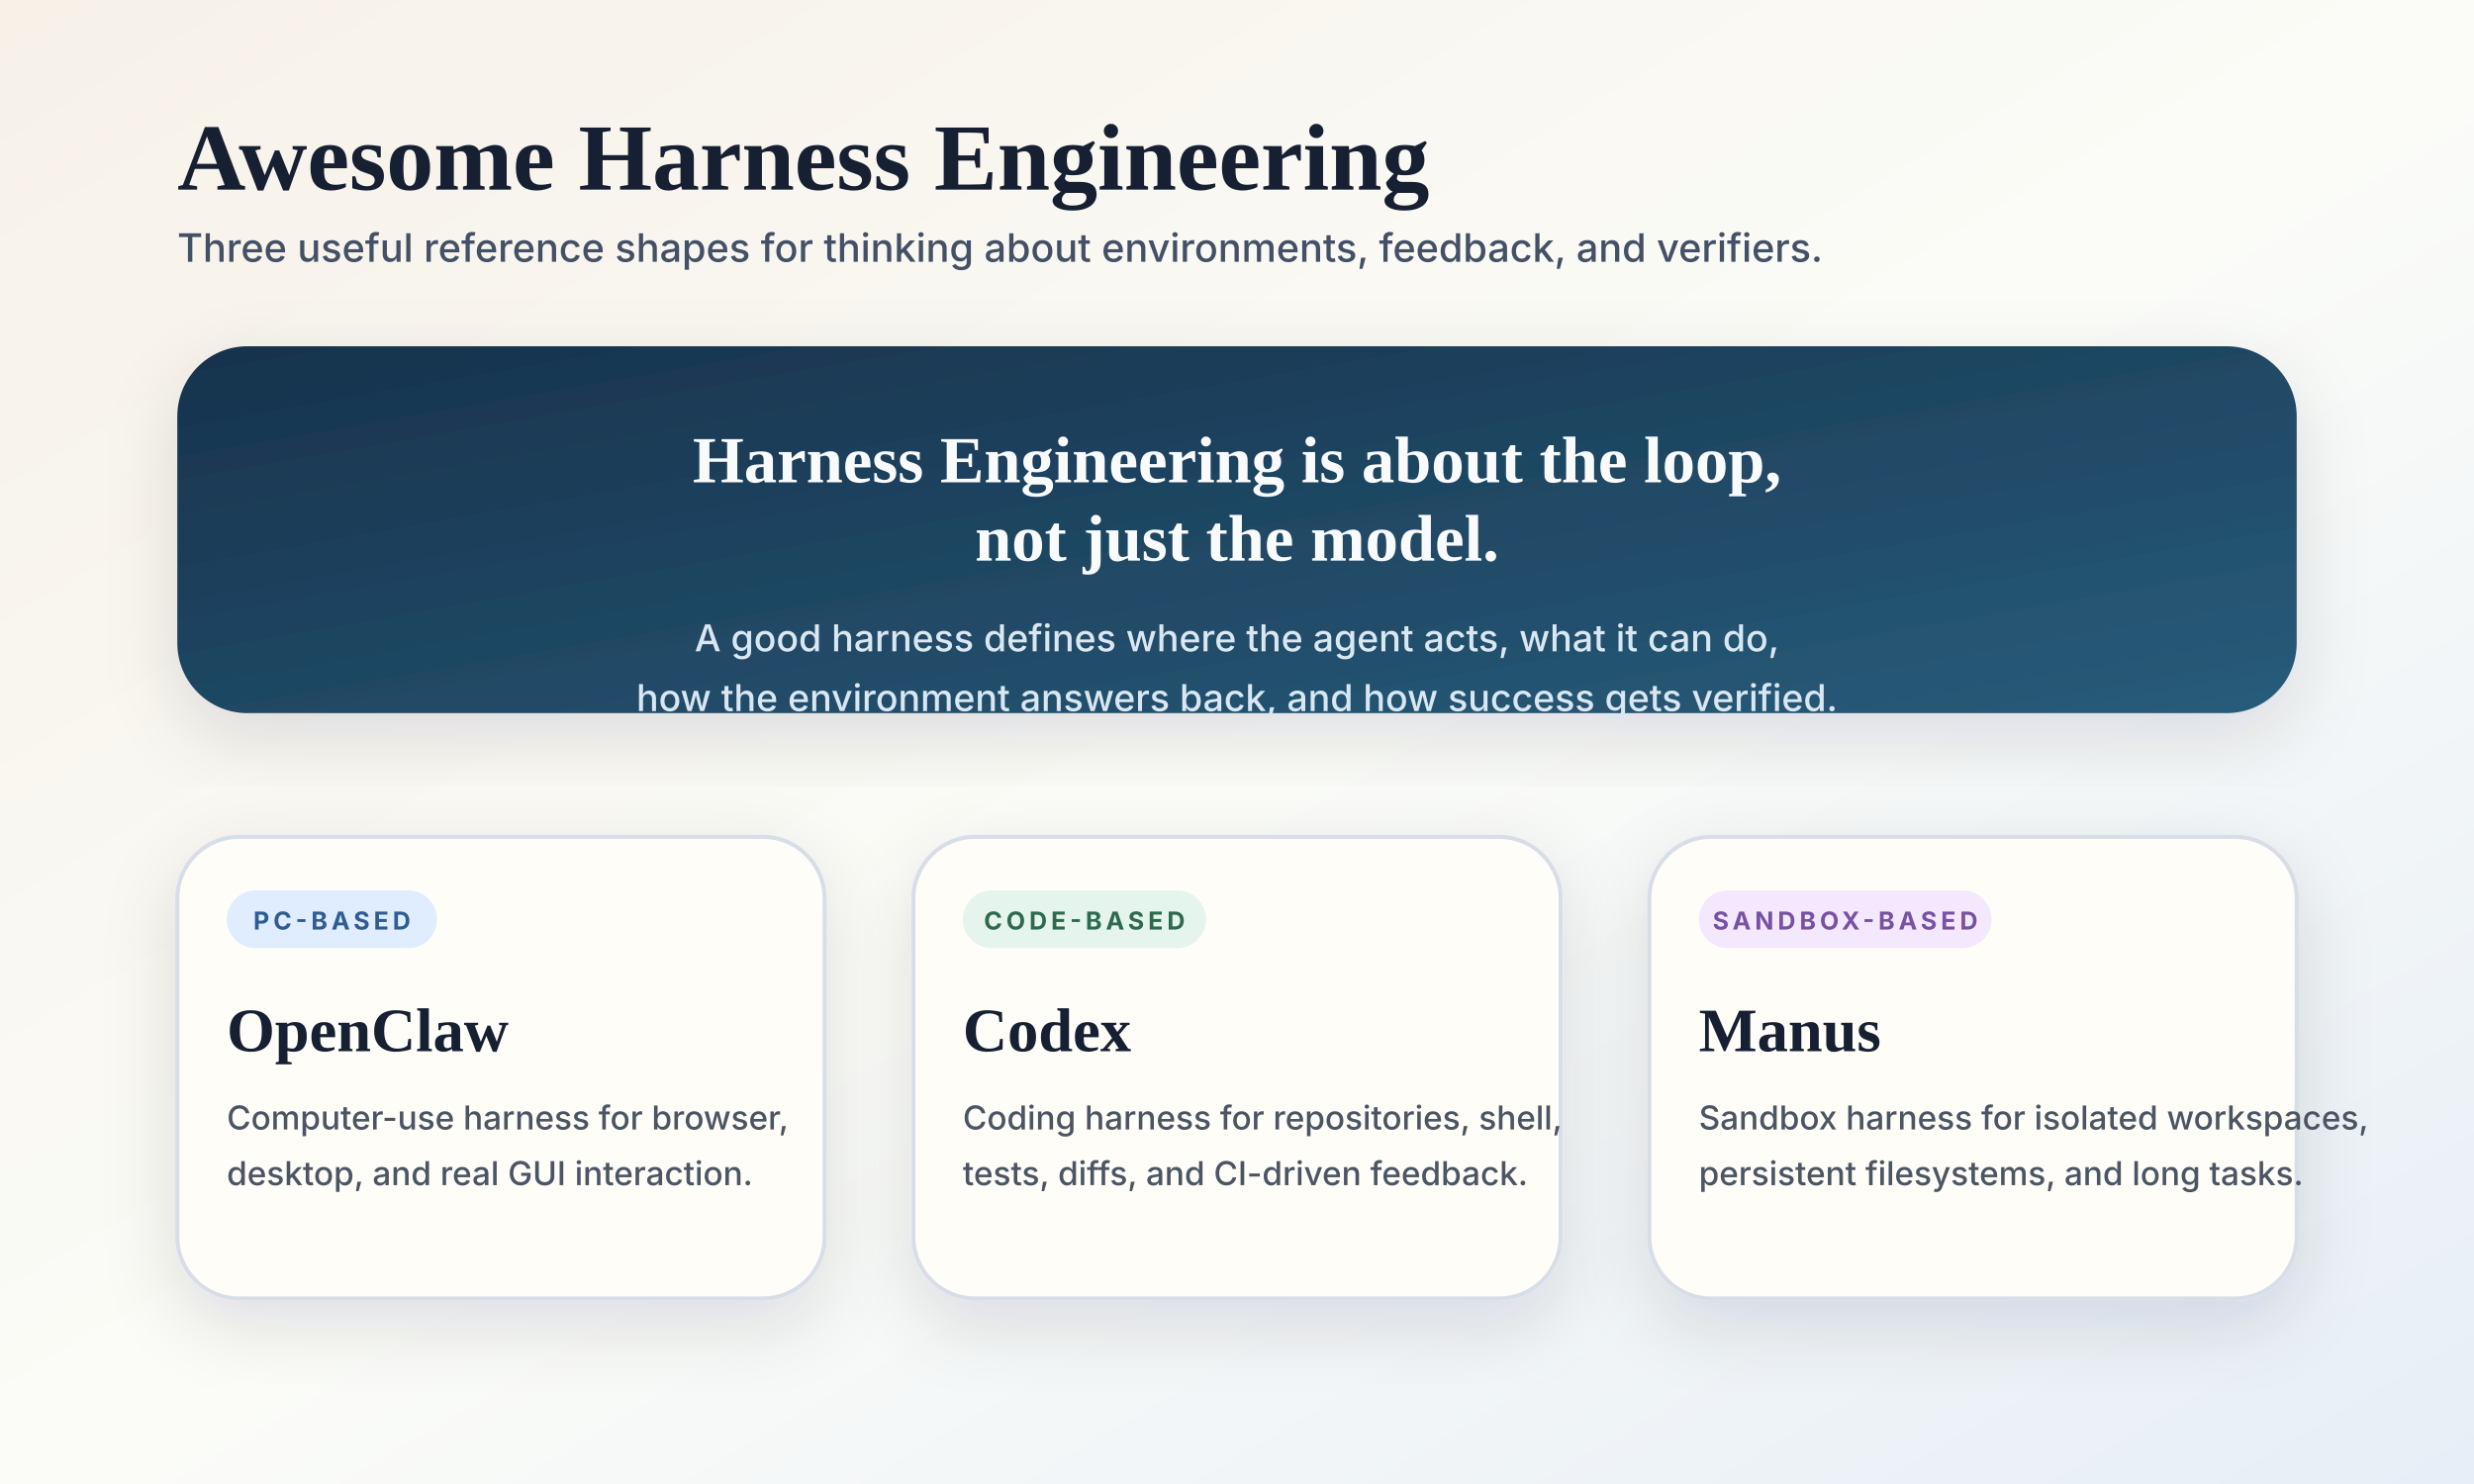
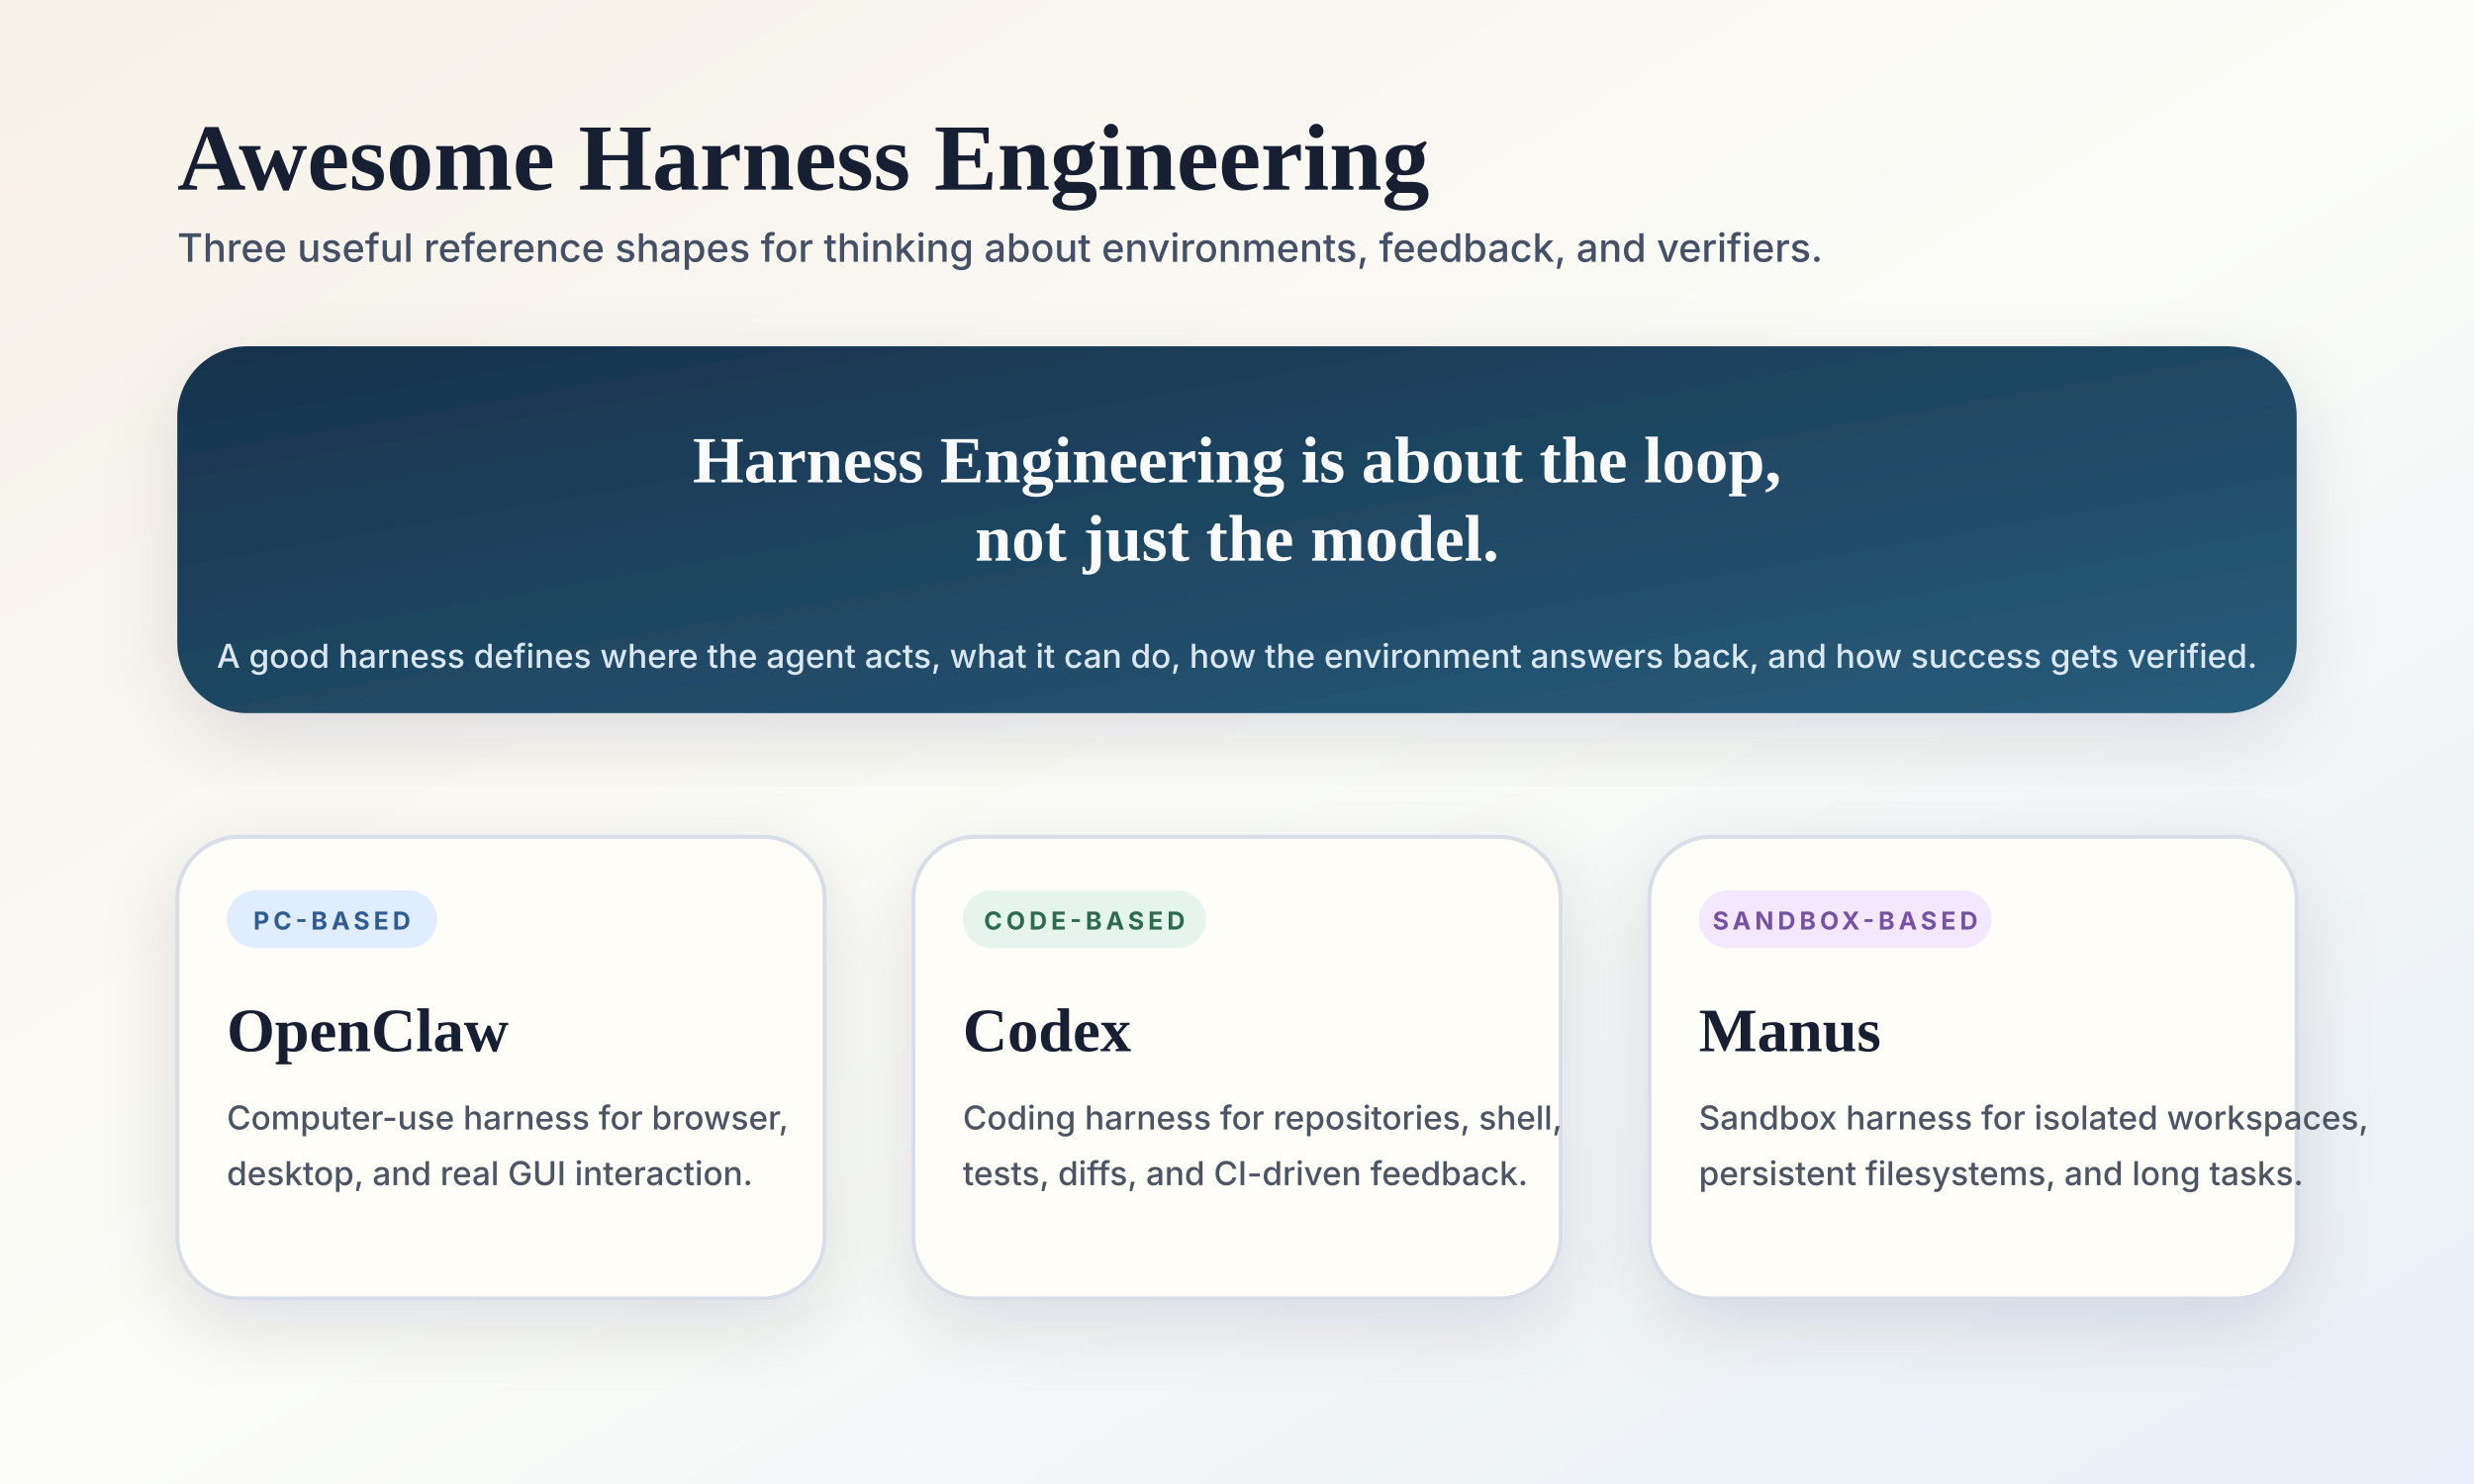
<svg xmlns="http://www.w3.org/2000/svg" width="1200" height="720" viewBox="0 0 1200 720" role="img" aria-labelledby="title desc">
  <defs>
    <linearGradient id="bg" x1="0%" y1="0%" x2="100%" y2="100%">
      <stop offset="0%" stop-color="#f7f1e8" />
      <stop offset="52%" stop-color="#fbfcf8" />
      <stop offset="100%" stop-color="#e7eef7" />
    </linearGradient>
    <linearGradient id="hero" x1="0%" y1="0%" x2="100%" y2="100%">
      <stop offset="0%" stop-color="#17324d" />
      <stop offset="100%" stop-color="#285c7a" />
    </linearGradient>
    <filter id="shadow" x="-20%" y="-20%" width="140%" height="140%">
      <feDropShadow dx="0" dy="12" stdDeviation="18" flood-color="#0f172a" flood-opacity="0.12" />
    </filter>
    <style>
      .title { font: 700 46px Georgia, "Times New Roman", serif; fill: #172033; }
      .subtitle { font: 500 19px -apple-system, BlinkMacSystemFont, "Segoe UI", sans-serif; fill: #445066; }
      .hero-title { font: 700 32px Georgia, "Times New Roman", serif; fill: #f8fafc; }
-       .hero-text { font: 500 18px -apple-system, BlinkMacSystemFont, "Segoe UI", sans-serif; fill: #d9e7f2; }
+       .hero-text { font: 500 16px -apple-system, BlinkMacSystemFont, "Segoe UI", sans-serif; fill: #d9e7f2; }
      .badge { font: 700 12px -apple-system, BlinkMacSystemFont, "Segoe UI", sans-serif; letter-spacing: 0.16em; }
      .card-title { font: 700 30px Georgia, "Times New Roman", serif; fill: #172033; }
      .card-text { font: 500 16px -apple-system, BlinkMacSystemFont, "Segoe UI", sans-serif; fill: #4b5563; }
    </style>
  </defs>
  <rect width="1200" height="720" fill="url(#bg)" />
  <text x="86" y="92" class="title">Awesome Harness Engineering</text>
  <text x="86" y="127" class="subtitle">Three useful reference shapes for thinking about environments, feedback, and verifiers.</text>
  <rect x="86" y="168" width="1028" height="178" rx="34" fill="url(#hero)" filter="url(#shadow)" />
  <text x="600" y="234" text-anchor="middle" class="hero-title">Harness Engineering is about the loop,</text>
  <text x="600" y="272" text-anchor="middle" class="hero-title">not just the model.</text>
-   <text x="600" y="316" text-anchor="middle" class="hero-text">A good harness defines where the agent acts, what it can do,</text>
-   <text x="600" y="345" text-anchor="middle" class="hero-text">how the environment answers back, and how success gets verified.</text>
+   <text x="600" y="324" text-anchor="middle" class="hero-text">A good harness defines where the agent acts, what it can do, how the environment answers back, and how success gets verified.</text>
  <rect x="86" y="406" width="314" height="224" rx="30" fill="#fffdf8" stroke="#d8dee8" stroke-width="2" filter="url(#shadow)" />
  <rect x="110" y="432" width="102" height="28" rx="14" fill="#e0ecff" />
  <text x="161" y="451" text-anchor="middle" class="badge" fill="#2f5d91">PC-BASED</text>
  <text x="110" y="510" class="card-title">OpenClaw</text>
  <text x="110" y="548" class="card-text">Computer-use harness for browser,</text>
  <text x="110" y="575" class="card-text">desktop, and real GUI interaction.</text>
  <rect x="443" y="406" width="314" height="224" rx="30" fill="#fffdf8" stroke="#d8dee8" stroke-width="2" filter="url(#shadow)" />
  <rect x="467" y="432" width="118" height="28" rx="14" fill="#e5f4ec" />
  <text x="526" y="451" text-anchor="middle" class="badge" fill="#2d6a4f">CODE-BASED</text>
  <text x="467" y="510" class="card-title">Codex</text>
  <text x="467" y="548" class="card-text">Coding harness for repositories, shell,</text>
  <text x="467" y="575" class="card-text">tests, diffs, and CI-driven feedback.</text>
  <rect x="800" y="406" width="314" height="224" rx="30" fill="#fffdf8" stroke="#d8dee8" stroke-width="2" filter="url(#shadow)" />
  <rect x="824" y="432" width="142" height="28" rx="14" fill="#f4e8ff" />
  <text x="895" y="451" text-anchor="middle" class="badge" fill="#7752a3">SANDBOX-BASED</text>
  <text x="824" y="510" class="card-title">Manus</text>
  <text x="824" y="548" class="card-text">Sandbox harness for isolated workspaces,</text>
  <text x="824" y="575" class="card-text">persistent filesystems, and long tasks.</text>
</svg>
